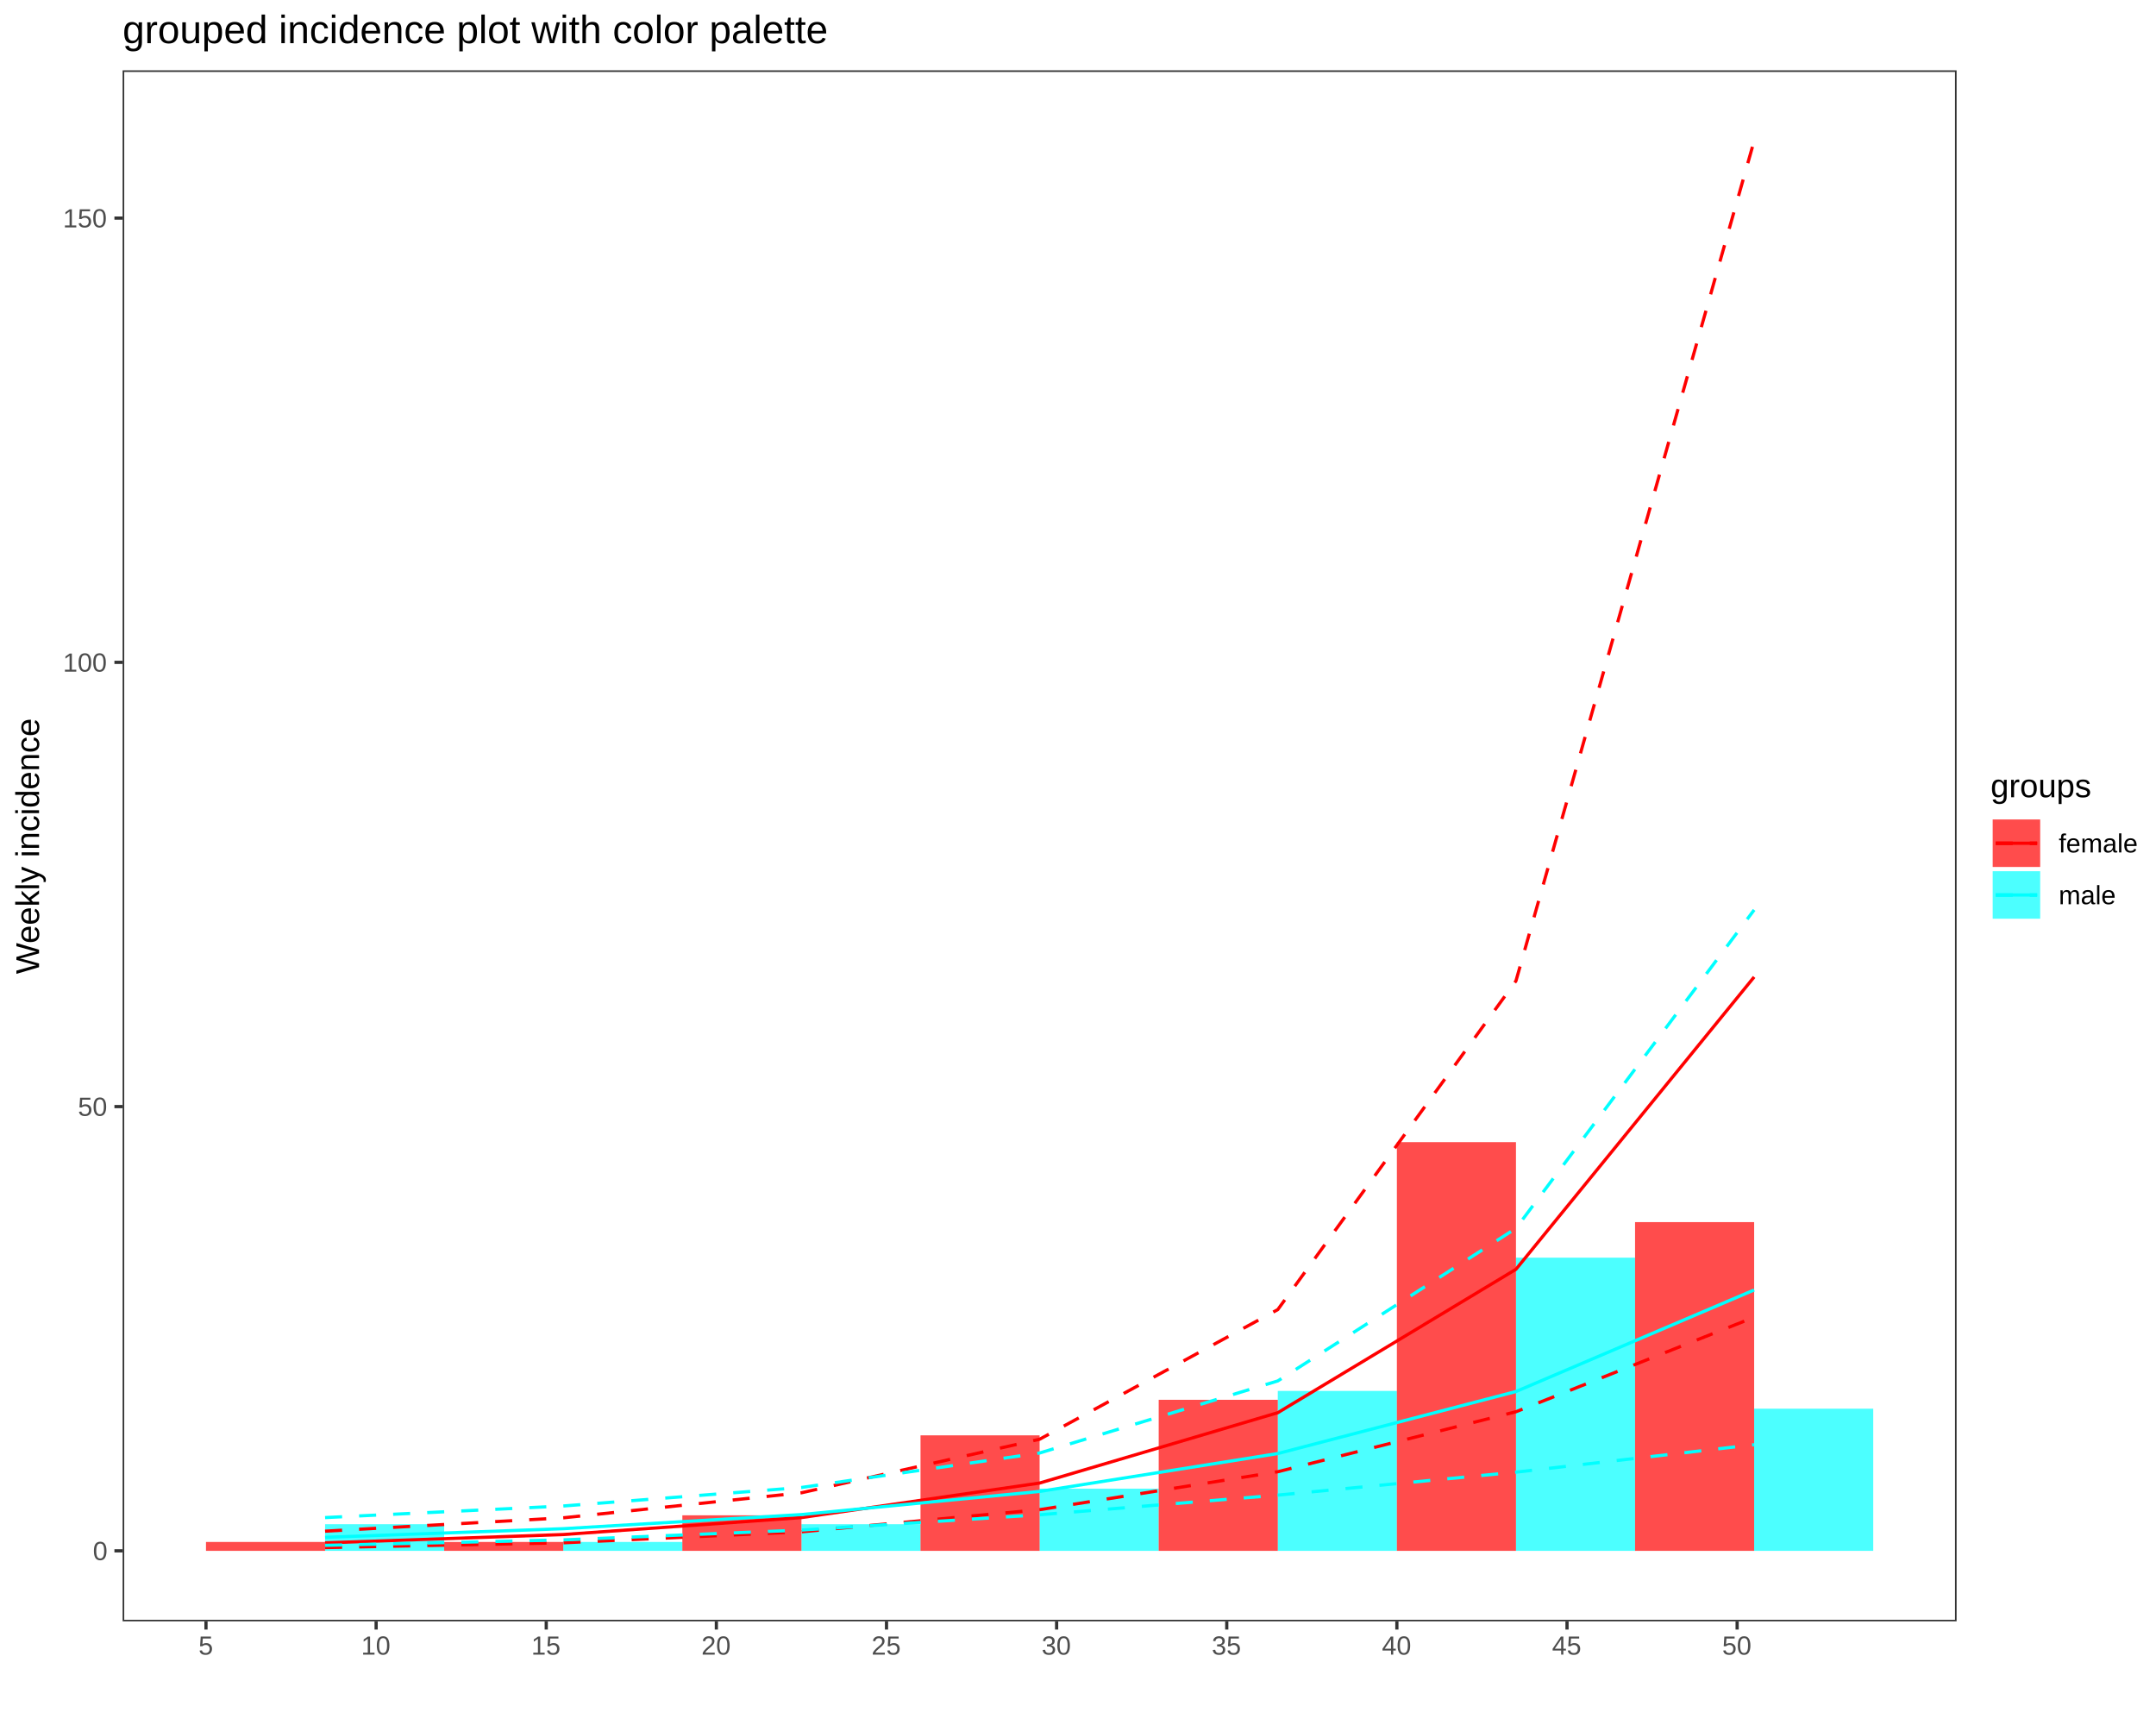
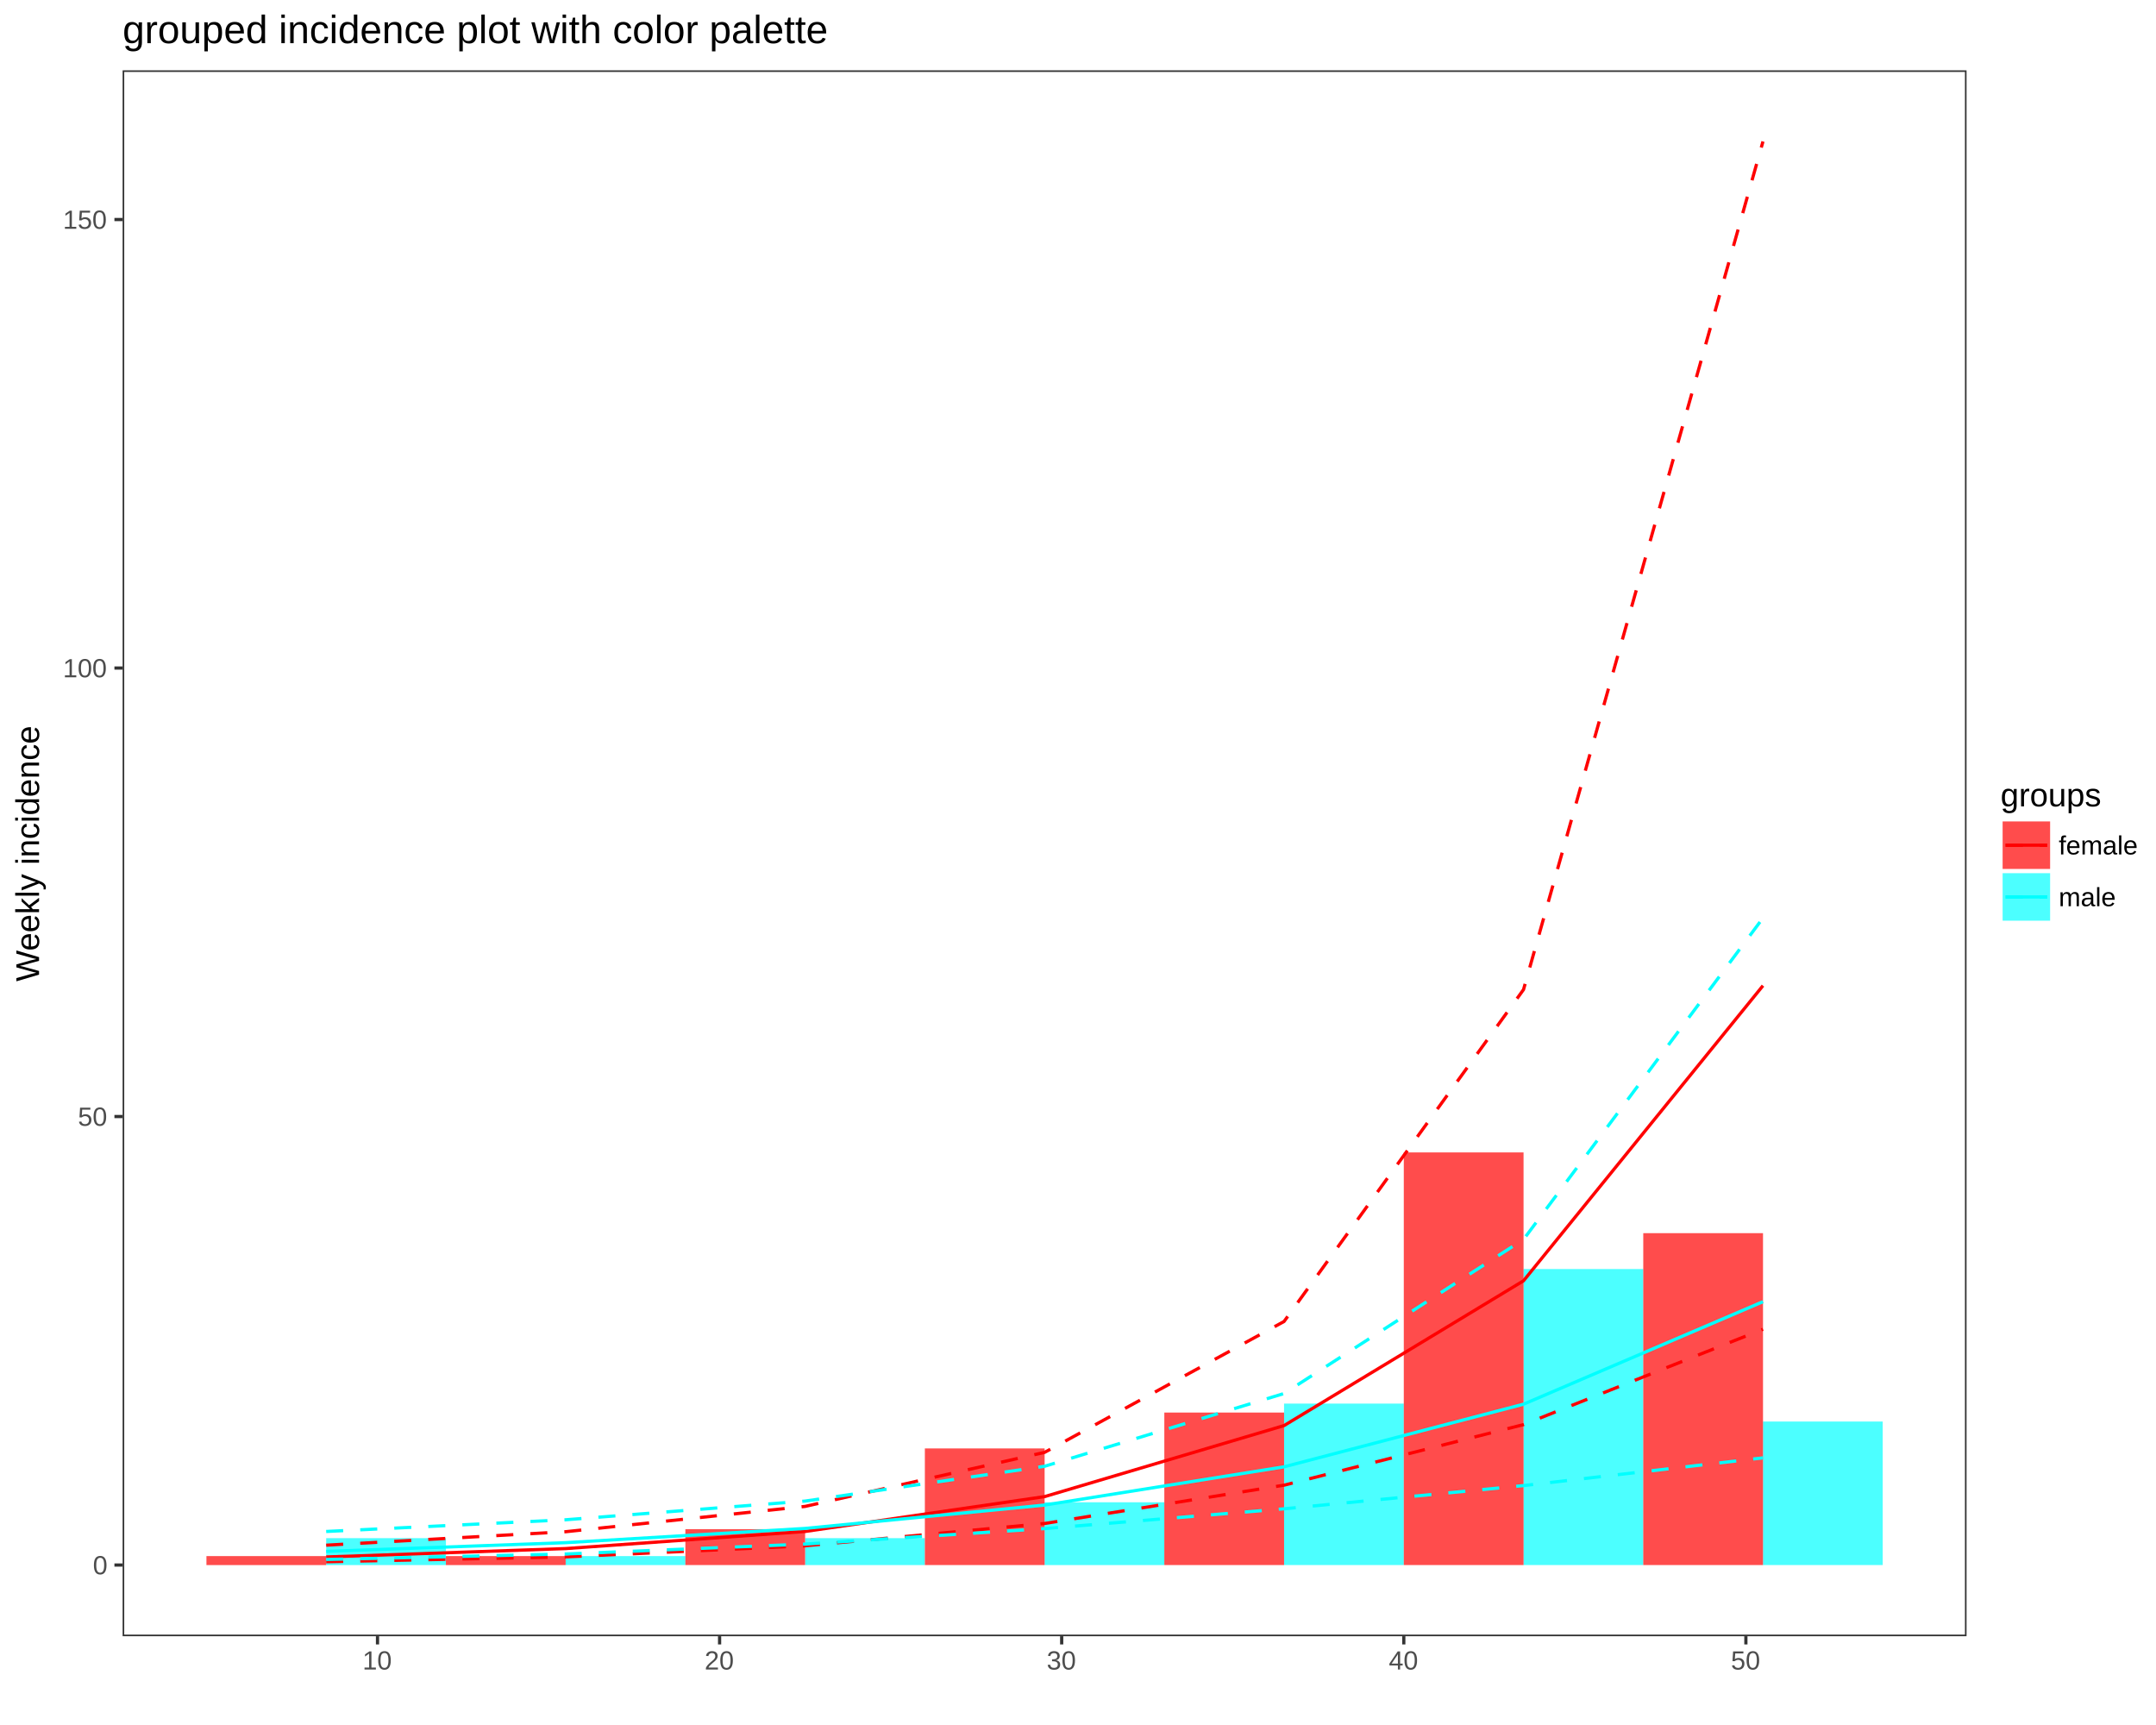
<svg xmlns="http://www.w3.org/2000/svg" viewBox="0 0 720.00 576.00">
  <defs>
    <style type="text/css">
    line, polyline, path, rect, circle {
      fill: none;
      stroke: #000000;
      stroke-linecap: round;
      stroke-linejoin: round;
      stroke-miterlimit: 10.00;
    }
  </style>
  </defs>
  <rect width="100%" height="100%" style="stroke: none; fill: #FFFFFF;" />
  <rect x="0.00" y="0.00" width="720.00" height="576.00" style="stroke-width: 1.07; stroke: #FFFFFF; fill: #FFFFFF;" />
  <defs>
-     <clipPath id="cpNDAuOTUzNHw2NTMuNDA5fDU0MS4zOTF8MjMuNDc2Nw==">
-       <rect x="40.95" y="23.48" width="612.46" height="517.91" />
+     <clipPath id="cpNDAuOTUzNHw2NTYuNzI5fDU0Ni4zNnwyMy40NzY3">
+       <rect x="40.95" y="23.48" width="615.78" height="522.88" />
    </clipPath>
  </defs>
-   <rect x="40.95" y="23.48" width="612.46" height="517.91" style="stroke-width: 1.07; stroke: none; fill: #FFFFFF;" clip-path="url(#cpNDAuOTUzNHw2NTMuNDA5fDU0MS4zOTF8MjMuNDc2Nw==)" />
-   <rect x="108.56" y="508.95" width="39.77" height="8.90" style="stroke-width: 1.07; stroke: none; stroke-linecap: butt; fill: #00FFFF; fill-opacity: 0.70;" clip-path="url(#cpNDAuOTUzNHw2NTMuNDA5fDU0MS4zOTF8MjMuNDc2Nw==)" />
-   <rect x="68.79" y="514.88" width="39.77" height="2.97" style="stroke-width: 1.07; stroke: none; stroke-linecap: butt; fill: #FF0000; fill-opacity: 0.70;" clip-path="url(#cpNDAuOTUzNHw2NTMuNDA5fDU0MS4zOTF8MjMuNDc2Nw==)" />
-   <rect x="188.10" y="514.88" width="39.77" height="2.97" style="stroke-width: 1.07; stroke: none; stroke-linecap: butt; fill: #00FFFF; fill-opacity: 0.70;" clip-path="url(#cpNDAuOTUzNHw2NTMuNDA5fDU0MS4zOTF8MjMuNDc2Nw==)" />
-   <rect x="148.33" y="514.88" width="39.77" height="2.97" style="stroke-width: 1.07; stroke: none; stroke-linecap: butt; fill: #FF0000; fill-opacity: 0.70;" clip-path="url(#cpNDAuOTUzNHw2NTMuNDA5fDU0MS4zOTF8MjMuNDc2Nw==)" />
-   <rect x="267.64" y="508.95" width="39.77" height="8.90" style="stroke-width: 1.07; stroke: none; stroke-linecap: butt; fill: #00FFFF; fill-opacity: 0.70;" clip-path="url(#cpNDAuOTUzNHw2NTMuNDA5fDU0MS4zOTF8MjMuNDc2Nw==)" />
-   <rect x="227.87" y="505.98" width="39.77" height="11.87" style="stroke-width: 1.07; stroke: none; stroke-linecap: butt; fill: #FF0000; fill-opacity: 0.70;" clip-path="url(#cpNDAuOTUzNHw2NTMuNDA5fDU0MS4zOTF8MjMuNDc2Nw==)" />
-   <rect x="347.18" y="497.08" width="39.77" height="20.77" style="stroke-width: 1.07; stroke: none; stroke-linecap: butt; fill: #00FFFF; fill-opacity: 0.70;" clip-path="url(#cpNDAuOTUzNHw2NTMuNDA5fDU0MS4zOTF8MjMuNDc2Nw==)" />
-   <rect x="307.41" y="479.28" width="39.77" height="38.57" style="stroke-width: 1.07; stroke: none; stroke-linecap: butt; fill: #FF0000; fill-opacity: 0.70;" clip-path="url(#cpNDAuOTUzNHw2NTMuNDA5fDU0MS4zOTF8MjMuNDc2Nw==)" />
-   <rect x="426.72" y="464.45" width="39.77" height="53.40" style="stroke-width: 1.07; stroke: none; stroke-linecap: butt; fill: #00FFFF; fill-opacity: 0.70;" clip-path="url(#cpNDAuOTUzNHw2NTMuNDA5fDU0MS4zOTF8MjMuNDc2Nw==)" />
-   <rect x="386.95" y="467.41" width="39.77" height="50.44" style="stroke-width: 1.07; stroke: none; stroke-linecap: butt; fill: #FF0000; fill-opacity: 0.70;" clip-path="url(#cpNDAuOTUzNHw2NTMuNDA5fDU0MS4zOTF8MjMuNDc2Nw==)" />
-   <rect x="506.26" y="419.95" width="39.77" height="97.90" style="stroke-width: 1.07; stroke: none; stroke-linecap: butt; fill: #00FFFF; fill-opacity: 0.70;" clip-path="url(#cpNDAuOTUzNHw2NTMuNDA5fDU0MS4zOTF8MjMuNDc2Nw==)" />
-   <rect x="466.49" y="381.38" width="39.77" height="136.47" style="stroke-width: 1.07; stroke: none; stroke-linecap: butt; fill: #FF0000; fill-opacity: 0.70;" clip-path="url(#cpNDAuOTUzNHw2NTMuNDA5fDU0MS4zOTF8MjMuNDc2Nw==)" />
-   <rect x="585.80" y="470.38" width="39.77" height="47.47" style="stroke-width: 1.07; stroke: none; stroke-linecap: butt; fill: #00FFFF; fill-opacity: 0.70;" clip-path="url(#cpNDAuOTUzNHw2NTMuNDA5fDU0MS4zOTF8MjMuNDc2Nw==)" />
-   <rect x="546.03" y="408.08" width="39.77" height="109.77" style="stroke-width: 1.07; stroke: none; stroke-linecap: butt; fill: #FF0000; fill-opacity: 0.70;" clip-path="url(#cpNDAuOTUzNHw2NTMuNDA5fDU0MS4zOTF8MjMuNDc2Nw==)" />
-   <polyline points="108.56,515.18 188.10,512.40 267.64,506.74 347.18,495.21 426.72,471.72 506.26,423.83 585.80,326.22 " style="stroke-width: 1.07; stroke: #FF0000; stroke-linecap: butt;" clip-path="url(#cpNDAuOTUzNHw2NTMuNDA5fDU0MS4zOTF8MjMuNDc2Nw==)" />
-   <polyline points="108.56,513.33 188.10,510.45 267.64,505.73 347.18,498.01 426.72,485.36 506.26,464.65 585.80,430.74 " style="stroke-width: 1.07; stroke: #00FFFF; stroke-linecap: butt;" clip-path="url(#cpNDAuOTUzNHw2NTMuNDA5fDU0MS4zOTF8MjMuNDc2Nw==)" />
-   <polyline points="108.56,516.76 188.10,515.16 267.64,511.49 347.18,504.10 426.72,491.43 506.26,471.40 585.80,439.85 " style="stroke-width: 1.07; stroke: #FF0000; stroke-dasharray: 5.69,5.69; stroke-linecap: butt;" clip-path="url(#cpNDAuOTUzNHw2NTMuNDA5fDU0MS4zOTF8MjMuNDc2Nw==)" />
-   <polyline points="108.56,516.01 188.10,514.19 267.64,510.91 347.18,505.80 426.72,499.24 506.26,491.57 585.80,482.40 " style="stroke-width: 1.07; stroke: #00FFFF; stroke-dasharray: 5.69,5.69; stroke-linecap: butt;" clip-path="url(#cpNDAuOTUzNHw2NTMuNDA5fDU0MS4zOTF8MjMuNDc2Nw==)" />
-   <polyline points="108.56,511.28 188.10,506.82 267.64,498.46 347.18,480.58 426.72,437.29 506.26,327.53 585.80,47.02 " style="stroke-width: 1.07; stroke: #FF0000; stroke-dasharray: 5.69,5.69; stroke-linecap: butt;" clip-path="url(#cpNDAuOTUzNHw2NTMuNDA5fDU0MS4zOTF8MjMuNDc2Nw==)" />
-   <polyline points="108.56,506.74 188.10,502.87 267.64,496.69 347.18,485.18 426.72,461.11 506.26,410.16 585.80,303.83 " style="stroke-width: 1.07; stroke: #00FFFF; stroke-dasharray: 5.69,5.69; stroke-linecap: butt;" clip-path="url(#cpNDAuOTUzNHw2NTMuNDA5fDU0MS4zOTF8MjMuNDc2Nw==)" />
-   <rect x="40.95" y="23.48" width="612.46" height="517.91" style="stroke-width: 1.07; stroke: #333333;" clip-path="url(#cpNDAuOTUzNHw2NTMuNDA5fDU0MS4zOTF8MjMuNDc2Nw==)" />
+   <rect x="40.95" y="23.48" width="615.78" height="522.88" style="stroke-width: 1.07; stroke: none; fill: #FFFFFF;" clip-path="url(#cpNDAuOTUzNHw2NTYuNzI5fDU0Ni4zNnwyMy40NzY3)" />
+   <rect x="108.93" y="513.61" width="39.99" height="8.99" style="stroke-width: 1.07; stroke: none; stroke-linecap: butt; fill: #00FFFF; fill-opacity: 0.70;" clip-path="url(#cpNDAuOTUzNHw2NTYuNzI5fDU0Ni4zNnwyMy40NzY3)" />
+   <rect x="68.94" y="519.60" width="39.99" height="3.00" style="stroke-width: 1.07; stroke: none; stroke-linecap: butt; fill: #FF0000; fill-opacity: 0.70;" clip-path="url(#cpNDAuOTUzNHw2NTYuNzI5fDU0Ni4zNnwyMy40NzY3)" />
+   <rect x="188.90" y="519.60" width="39.99" height="3.00" style="stroke-width: 1.07; stroke: none; stroke-linecap: butt; fill: #00FFFF; fill-opacity: 0.70;" clip-path="url(#cpNDAuOTUzNHw2NTYuNzI5fDU0Ni4zNnwyMy40NzY3)" />
+   <rect x="148.91" y="519.60" width="39.99" height="3.00" style="stroke-width: 1.07; stroke: none; stroke-linecap: butt; fill: #FF0000; fill-opacity: 0.70;" clip-path="url(#cpNDAuOTUzNHw2NTYuNzI5fDU0Ni4zNnwyMy40NzY3)" />
+   <rect x="268.87" y="513.61" width="39.99" height="8.99" style="stroke-width: 1.07; stroke: none; stroke-linecap: butt; fill: #00FFFF; fill-opacity: 0.70;" clip-path="url(#cpNDAuOTUzNHw2NTYuNzI5fDU0Ni4zNnwyMy40NzY3)" />
+   <rect x="228.88" y="510.61" width="39.99" height="11.98" style="stroke-width: 1.07; stroke: none; stroke-linecap: butt; fill: #FF0000; fill-opacity: 0.70;" clip-path="url(#cpNDAuOTUzNHw2NTYuNzI5fDU0Ni4zNnwyMy40NzY3)" />
+   <rect x="348.84" y="501.63" width="39.99" height="20.97" style="stroke-width: 1.07; stroke: none; stroke-linecap: butt; fill: #00FFFF; fill-opacity: 0.70;" clip-path="url(#cpNDAuOTUzNHw2NTYuNzI5fDU0Ni4zNnwyMy40NzY3)" />
+   <rect x="308.86" y="483.65" width="39.99" height="38.94" style="stroke-width: 1.07; stroke: none; stroke-linecap: butt; fill: #FF0000; fill-opacity: 0.70;" clip-path="url(#cpNDAuOTUzNHw2NTYuNzI5fDU0Ni4zNnwyMy40NzY3)" />
+   <rect x="428.81" y="468.68" width="39.99" height="53.91" style="stroke-width: 1.07; stroke: none; stroke-linecap: butt; fill: #00FFFF; fill-opacity: 0.70;" clip-path="url(#cpNDAuOTUzNHw2NTYuNzI5fDU0Ni4zNnwyMy40NzY3)" />
+   <rect x="388.83" y="471.67" width="39.99" height="50.92" style="stroke-width: 1.07; stroke: none; stroke-linecap: butt; fill: #FF0000; fill-opacity: 0.70;" clip-path="url(#cpNDAuOTUzNHw2NTYuNzI5fDU0Ni4zNnwyMy40NzY3)" />
+   <rect x="508.78" y="423.75" width="39.99" height="98.84" style="stroke-width: 1.07; stroke: none; stroke-linecap: butt; fill: #00FFFF; fill-opacity: 0.70;" clip-path="url(#cpNDAuOTUzNHw2NTYuNzI5fDU0Ni4zNnwyMy40NzY3)" />
+   <rect x="468.80" y="384.81" width="39.99" height="137.78" style="stroke-width: 1.07; stroke: none; stroke-linecap: butt; fill: #FF0000; fill-opacity: 0.70;" clip-path="url(#cpNDAuOTUzNHw2NTYuNzI5fDU0Ni4zNnwyMy40NzY3)" />
+   <rect x="588.75" y="474.67" width="39.99" height="47.92" style="stroke-width: 1.07; stroke: none; stroke-linecap: butt; fill: #00FFFF; fill-opacity: 0.70;" clip-path="url(#cpNDAuOTUzNHw2NTYuNzI5fDU0Ni4zNnwyMy40NzY3)" />
+   <rect x="548.77" y="411.77" width="39.99" height="110.82" style="stroke-width: 1.07; stroke: none; stroke-linecap: butt; fill: #FF0000; fill-opacity: 0.70;" clip-path="url(#cpNDAuOTUzNHw2NTYuNzI5fDU0Ni4zNnwyMy40NzY3)" />
+   <polyline points="108.93,519.89 188.90,517.09 268.87,511.38 348.84,499.74 428.81,476.02 508.78,427.67 588.75,329.12 " style="stroke-width: 1.07; stroke: #FF0000; stroke-linecap: butt;" clip-path="url(#cpNDAuOTUzNHw2NTYuNzI5fDU0Ni4zNnwyMy40NzY3)" />
+   <polyline points="108.93,518.03 188.90,515.12 268.87,510.36 348.84,502.56 428.81,489.79 508.78,468.88 588.75,434.65 " style="stroke-width: 1.07; stroke: #00FFFF; stroke-linecap: butt;" clip-path="url(#cpNDAuOTUzNHw2NTYuNzI5fDU0Ni4zNnwyMy40NzY3)" />
+   <polyline points="108.93,521.49 188.90,519.87 268.87,516.17 348.84,508.71 428.81,495.92 508.78,475.70 588.75,443.85 " style="stroke-width: 1.07; stroke: #FF0000; stroke-dasharray: 5.69,5.69; stroke-linecap: butt;" clip-path="url(#cpNDAuOTUzNHw2NTYuNzI5fDU0Ni4zNnwyMy40NzY3)" />
+   <polyline points="108.93,520.73 188.90,518.90 268.87,515.59 348.84,510.42 428.81,503.81 508.78,496.06 588.75,486.80 " style="stroke-width: 1.07; stroke: #00FFFF; stroke-dasharray: 5.69,5.69; stroke-linecap: butt;" clip-path="url(#cpNDAuOTUzNHw2NTYuNzI5fDU0Ni4zNnwyMy40NzY3)" />
+   <polyline points="108.93,515.96 188.90,511.46 268.87,503.01 348.84,484.97 428.81,441.26 508.78,330.44 588.75,47.24 " style="stroke-width: 1.07; stroke: #FF0000; stroke-dasharray: 5.69,5.69; stroke-linecap: butt;" clip-path="url(#cpNDAuOTUzNHw2NTYuNzI5fDU0Ni4zNnwyMy40NzY3)" />
+   <polyline points="108.93,511.38 188.90,507.47 268.87,501.23 348.84,489.61 428.81,465.31 508.78,413.87 588.75,306.52 " style="stroke-width: 1.07; stroke: #00FFFF; stroke-dasharray: 5.69,5.69; stroke-linecap: butt;" clip-path="url(#cpNDAuOTUzNHw2NTYuNzI5fDU0Ni4zNnwyMy40NzY3)" />
+   <rect x="40.95" y="23.48" width="615.78" height="522.88" style="stroke-width: 1.07; stroke: #333333;" clip-path="url(#cpNDAuOTUzNHw2NTYuNzI5fDU0Ni4zNnwyMy40NzY3)" />
  <defs>
    <clipPath id="cpMHw3MjB8NTc2fDA=">
      <rect x="0.00" y="0.00" width="720.00" height="576.00" />
    </clipPath>
  </defs>
  <g clip-path="url(#cpMHw3MjB8NTc2fDA=)">
-     <text x="31.02" y="520.94" style="font-size: 8.80px; fill: #4D4D4D; font-family: Liberation Sans;" textLength="5.01px" lengthAdjust="spacingAndGlyphs">0</text>
+     <text x="31.02" y="525.69" style="font-size: 8.80px; fill: #4D4D4D; font-family: Liberation Sans;" textLength="5.01px" lengthAdjust="spacingAndGlyphs">0</text>
  </g>
  <g clip-path="url(#cpMHw3MjB8NTc2fDA=)">
-     <text x="26.01" y="372.60" style="font-size: 8.80px; fill: #4D4D4D; font-family: Liberation Sans;" textLength="10.01px" lengthAdjust="spacingAndGlyphs">50</text>
+     <text x="26.01" y="375.92" style="font-size: 8.80px; fill: #4D4D4D; font-family: Liberation Sans;" textLength="10.01px" lengthAdjust="spacingAndGlyphs">50</text>
  </g>
  <g clip-path="url(#cpMHw3MjB8NTc2fDA=)">
-     <text x="21.01" y="224.27" style="font-size: 8.80px; fill: #4D4D4D; font-family: Liberation Sans;" textLength="15.02px" lengthAdjust="spacingAndGlyphs">100</text>
+     <text x="21.01" y="226.16" style="font-size: 8.80px; fill: #4D4D4D; font-family: Liberation Sans;" textLength="15.02px" lengthAdjust="spacingAndGlyphs">100</text>
  </g>
  <g clip-path="url(#cpMHw3MjB8NTc2fDA=)">
-     <text x="21.01" y="75.93" style="font-size: 8.80px; fill: #4D4D4D; font-family: Liberation Sans;" textLength="15.02px" lengthAdjust="spacingAndGlyphs">150</text>
+     <text x="21.01" y="76.40" style="font-size: 8.80px; fill: #4D4D4D; font-family: Liberation Sans;" textLength="15.02px" lengthAdjust="spacingAndGlyphs">150</text>
  </g>
-   <polyline points="38.21,517.85 40.95,517.85 " style="stroke-width: 1.07; stroke: #333333; stroke-linecap: butt;" clip-path="url(#cpMHw3MjB8NTc2fDA=)" />
-   <polyline points="38.21,369.51 40.95,369.51 " style="stroke-width: 1.07; stroke: #333333; stroke-linecap: butt;" clip-path="url(#cpMHw3MjB8NTc2fDA=)" />
-   <polyline points="38.21,221.17 40.95,221.17 " style="stroke-width: 1.07; stroke: #333333; stroke-linecap: butt;" clip-path="url(#cpMHw3MjB8NTc2fDA=)" />
-   <polyline points="38.21,72.83 40.95,72.83 " style="stroke-width: 1.07; stroke: #333333; stroke-linecap: butt;" clip-path="url(#cpMHw3MjB8NTc2fDA=)" />
-   <polyline points="68.79,544.13 68.79,541.39 " style="stroke-width: 1.07; stroke: #333333; stroke-linecap: butt;" clip-path="url(#cpMHw3MjB8NTc2fDA=)" />
-   <polyline points="125.61,544.13 125.61,541.39 " style="stroke-width: 1.07; stroke: #333333; stroke-linecap: butt;" clip-path="url(#cpMHw3MjB8NTc2fDA=)" />
-   <polyline points="182.42,544.13 182.42,541.39 " style="stroke-width: 1.07; stroke: #333333; stroke-linecap: butt;" clip-path="url(#cpMHw3MjB8NTc2fDA=)" />
-   <polyline points="239.23,544.13 239.23,541.39 " style="stroke-width: 1.07; stroke: #333333; stroke-linecap: butt;" clip-path="url(#cpMHw3MjB8NTc2fDA=)" />
-   <polyline points="296.05,544.13 296.05,541.39 " style="stroke-width: 1.07; stroke: #333333; stroke-linecap: butt;" clip-path="url(#cpMHw3MjB8NTc2fDA=)" />
-   <polyline points="352.86,544.13 352.86,541.39 " style="stroke-width: 1.07; stroke: #333333; stroke-linecap: butt;" clip-path="url(#cpMHw3MjB8NTc2fDA=)" />
-   <polyline points="409.68,544.13 409.68,541.39 " style="stroke-width: 1.07; stroke: #333333; stroke-linecap: butt;" clip-path="url(#cpMHw3MjB8NTc2fDA=)" />
-   <polyline points="466.49,544.13 466.49,541.39 " style="stroke-width: 1.07; stroke: #333333; stroke-linecap: butt;" clip-path="url(#cpMHw3MjB8NTc2fDA=)" />
-   <polyline points="523.31,544.13 523.31,541.39 " style="stroke-width: 1.07; stroke: #333333; stroke-linecap: butt;" clip-path="url(#cpMHw3MjB8NTc2fDA=)" />
-   <polyline points="580.12,544.13 580.12,541.39 " style="stroke-width: 1.07; stroke: #333333; stroke-linecap: butt;" clip-path="url(#cpMHw3MjB8NTc2fDA=)" />
+   <polyline points="38.21,522.59 40.95,522.59 " style="stroke-width: 1.07; stroke: #333333; stroke-linecap: butt;" clip-path="url(#cpMHw3MjB8NTc2fDA=)" />
+   <polyline points="38.21,372.83 40.95,372.83 " style="stroke-width: 1.07; stroke: #333333; stroke-linecap: butt;" clip-path="url(#cpMHw3MjB8NTc2fDA=)" />
+   <polyline points="38.21,223.07 40.95,223.07 " style="stroke-width: 1.07; stroke: #333333; stroke-linecap: butt;" clip-path="url(#cpMHw3MjB8NTc2fDA=)" />
+   <polyline points="38.21,73.31 40.95,73.31 " style="stroke-width: 1.07; stroke: #333333; stroke-linecap: butt;" clip-path="url(#cpMHw3MjB8NTc2fDA=)" />
+   <polyline points="126.07,549.10 126.07,546.36 " style="stroke-width: 1.07; stroke: #333333; stroke-linecap: butt;" clip-path="url(#cpMHw3MjB8NTc2fDA=)" />
+   <polyline points="240.31,549.10 240.31,546.36 " style="stroke-width: 1.07; stroke: #333333; stroke-linecap: butt;" clip-path="url(#cpMHw3MjB8NTc2fDA=)" />
+   <polyline points="354.55,549.10 354.55,546.36 " style="stroke-width: 1.07; stroke: #333333; stroke-linecap: butt;" clip-path="url(#cpMHw3MjB8NTc2fDA=)" />
+   <polyline points="468.80,549.10 468.80,546.36 " style="stroke-width: 1.07; stroke: #333333; stroke-linecap: butt;" clip-path="url(#cpMHw3MjB8NTc2fDA=)" />
+   <polyline points="583.04,549.10 583.04,546.36 " style="stroke-width: 1.07; stroke: #333333; stroke-linecap: butt;" clip-path="url(#cpMHw3MjB8NTc2fDA=)" />
  <g clip-path="url(#cpMHw3MjB8NTc2fDA=)">
-     <text x="66.29" y="552.51" style="font-size: 8.80px; fill: #4D4D4D; font-family: Liberation Sans;" textLength="5.01px" lengthAdjust="spacingAndGlyphs">5</text>
+     <text x="121.06" y="557.48" style="font-size: 8.80px; fill: #4D4D4D; font-family: Liberation Sans;" textLength="10.01px" lengthAdjust="spacingAndGlyphs">10</text>
  </g>
  <g clip-path="url(#cpMHw3MjB8NTc2fDA=)">
-     <text x="120.60" y="552.51" style="font-size: 8.80px; fill: #4D4D4D; font-family: Liberation Sans;" textLength="10.01px" lengthAdjust="spacingAndGlyphs">10</text>
+     <text x="235.30" y="557.48" style="font-size: 8.80px; fill: #4D4D4D; font-family: Liberation Sans;" textLength="10.01px" lengthAdjust="spacingAndGlyphs">20</text>
  </g>
  <g clip-path="url(#cpMHw3MjB8NTc2fDA=)">
-     <text x="177.42" y="552.51" style="font-size: 8.80px; fill: #4D4D4D; font-family: Liberation Sans;" textLength="10.01px" lengthAdjust="spacingAndGlyphs">15</text>
+     <text x="349.55" y="557.48" style="font-size: 8.80px; fill: #4D4D4D; font-family: Liberation Sans;" textLength="10.01px" lengthAdjust="spacingAndGlyphs">30</text>
  </g>
  <g clip-path="url(#cpMHw3MjB8NTc2fDA=)">
-     <text x="234.23" y="552.51" style="font-size: 8.80px; fill: #4D4D4D; font-family: Liberation Sans;" textLength="10.01px" lengthAdjust="spacingAndGlyphs">20</text>
+     <text x="463.79" y="557.48" style="font-size: 8.80px; fill: #4D4D4D; font-family: Liberation Sans;" textLength="10.01px" lengthAdjust="spacingAndGlyphs">40</text>
  </g>
  <g clip-path="url(#cpMHw3MjB8NTc2fDA=)">
-     <text x="291.04" y="552.51" style="font-size: 8.80px; fill: #4D4D4D; font-family: Liberation Sans;" textLength="10.01px" lengthAdjust="spacingAndGlyphs">25</text>
+     <text x="578.04" y="557.48" style="font-size: 8.80px; fill: #4D4D4D; font-family: Liberation Sans;" textLength="10.01px" lengthAdjust="spacingAndGlyphs">50</text>
  </g>
  <g clip-path="url(#cpMHw3MjB8NTc2fDA=)">
-     <text x="347.86" y="552.51" style="font-size: 8.80px; fill: #4D4D4D; font-family: Liberation Sans;" textLength="10.01px" lengthAdjust="spacingAndGlyphs">30</text>
+     <text transform="translate(13.04,327.72) rotate(-90)" style="font-size: 11.00px; font-family: Liberation Sans;" textLength="85.59px" lengthAdjust="spacingAndGlyphs">Weekly incidence</text>
+   </g>
+   <rect x="668.07" y="261.70" width="46.45" height="46.44" style="stroke-width: 1.07; stroke: none; fill: #FFFFFF;" clip-path="url(#cpMHw3MjB8NTc2fDA=)" />
+   <g clip-path="url(#cpMHw3MjB8NTc2fDA=)">
+     <text x="668.07" y="269.26" style="font-size: 11.00px; font-family: Liberation Sans;" textLength="33.63px" lengthAdjust="spacingAndGlyphs">groups</text>
+   </g>
+   <rect x="668.07" y="273.58" width="17.28" height="17.28" style="stroke-width: 1.07; stroke: none; fill: #FFFFFF;" clip-path="url(#cpMHw3MjB8NTc2fDA=)" />
+   <rect x="668.78" y="274.29" width="15.86" height="15.86" style="stroke-width: 1.07; stroke: none; stroke-linejoin: miter; fill: #FF0000; fill-opacity: 0.70;" clip-path="url(#cpMHw3MjB8NTc2fDA=)" />
+   <line x1="669.80" y1="282.22" x2="683.62" y2="282.22" style="stroke-width: 1.07; stroke: #FF0000; stroke-linecap: butt;" clip-path="url(#cpMHw3MjB8NTc2fDA=)" />
+   <line x1="669.80" y1="282.22" x2="683.62" y2="282.22" style="stroke-width: 1.07; stroke: #FF0000; stroke-dasharray: 5.69,5.69; stroke-linecap: butt;" clip-path="url(#cpMHw3MjB8NTc2fDA=)" />
+   <line x1="669.80" y1="282.22" x2="683.62" y2="282.22" style="stroke-width: 1.07; stroke: #FF0000; stroke-dasharray: 5.69,5.69; stroke-linecap: butt;" clip-path="url(#cpMHw3MjB8NTc2fDA=)" />
+   <rect x="668.07" y="290.86" width="17.28" height="17.28" style="stroke-width: 1.07; stroke: none; fill: #FFFFFF;" clip-path="url(#cpMHw3MjB8NTc2fDA=)" />
+   <rect x="668.78" y="291.57" width="15.86" height="15.86" style="stroke-width: 1.07; stroke: none; stroke-linejoin: miter; fill: #00FFFF; fill-opacity: 0.70;" clip-path="url(#cpMHw3MjB8NTc2fDA=)" />
+   <line x1="669.80" y1="299.50" x2="683.62" y2="299.50" style="stroke-width: 1.07; stroke: #00FFFF; stroke-linecap: butt;" clip-path="url(#cpMHw3MjB8NTc2fDA=)" />
+   <line x1="669.80" y1="299.50" x2="683.62" y2="299.50" style="stroke-width: 1.07; stroke: #00FFFF; stroke-dasharray: 5.69,5.69; stroke-linecap: butt;" clip-path="url(#cpMHw3MjB8NTc2fDA=)" />
+   <line x1="669.80" y1="299.50" x2="683.62" y2="299.50" style="stroke-width: 1.07; stroke: #00FFFF; stroke-dasharray: 5.69,5.69; stroke-linecap: butt;" clip-path="url(#cpMHw3MjB8NTc2fDA=)" />
+   <g clip-path="url(#cpMHw3MjB8NTc2fDA=)">
+     <text x="687.51" y="285.31" style="font-size: 8.80px; font-family: Liberation Sans;" textLength="27.01px" lengthAdjust="spacingAndGlyphs">female</text>
  </g>
  <g clip-path="url(#cpMHw3MjB8NTc2fDA=)">
-     <text x="404.67" y="552.51" style="font-size: 8.80px; fill: #4D4D4D; font-family: Liberation Sans;" textLength="10.01px" lengthAdjust="spacingAndGlyphs">35</text>
-   </g>
-   <g clip-path="url(#cpMHw3MjB8NTc2fDA=)">
-     <text x="461.49" y="552.51" style="font-size: 8.80px; fill: #4D4D4D; font-family: Liberation Sans;" textLength="10.01px" lengthAdjust="spacingAndGlyphs">40</text>
-   </g>
-   <g clip-path="url(#cpMHw3MjB8NTc2fDA=)">
-     <text x="518.30" y="552.51" style="font-size: 8.80px; fill: #4D4D4D; font-family: Liberation Sans;" textLength="10.01px" lengthAdjust="spacingAndGlyphs">45</text>
-   </g>
-   <g clip-path="url(#cpMHw3MjB8NTc2fDA=)">
-     <text x="575.11" y="552.51" style="font-size: 8.80px; fill: #4D4D4D; font-family: Liberation Sans;" textLength="10.01px" lengthAdjust="spacingAndGlyphs">50</text>
-   </g>
-   <g clip-path="url(#cpMHw3MjB8NTc2fDA=)">
-     <text transform="translate(13.04,325.23) rotate(-90)" style="font-size: 11.00px; font-family: Liberation Sans;" textLength="85.59px" lengthAdjust="spacingAndGlyphs">Weekly incidence</text>
-   </g>
-   <rect x="664.75" y="257.39" width="49.77" height="50.09" style="stroke-width: 1.07; stroke: none; fill: #FFFFFF;" clip-path="url(#cpMHw3MjB8NTc2fDA=)" />
-   <g clip-path="url(#cpMHw3MjB8NTc2fDA=)">
-     <text x="664.75" y="266.20" style="font-size: 11.00px; font-family: Liberation Sans;" textLength="33.63px" lengthAdjust="spacingAndGlyphs">groups</text>
-   </g>
-   <rect x="664.75" y="272.92" width="17.28" height="17.28" style="stroke-width: 1.07; stroke: none; fill: #FFFFFF;" clip-path="url(#cpMHw3MjB8NTc2fDA=)" />
-   <rect x="665.46" y="273.63" width="15.86" height="15.86" style="stroke-width: 1.07; stroke: none; stroke-linejoin: miter; fill: #FF0000; fill-opacity: 0.70;" clip-path="url(#cpMHw3MjB8NTc2fDA=)" />
-   <line x1="666.48" y1="281.56" x2="680.30" y2="281.56" style="stroke-width: 1.07; stroke: #FF0000; stroke-linecap: butt;" clip-path="url(#cpMHw3MjB8NTc2fDA=)" />
-   <line x1="666.48" y1="281.56" x2="680.30" y2="281.56" style="stroke-width: 1.07; stroke: #FF0000; stroke-dasharray: 5.69,5.69; stroke-linecap: butt;" clip-path="url(#cpMHw3MjB8NTc2fDA=)" />
-   <line x1="666.48" y1="281.56" x2="680.30" y2="281.56" style="stroke-width: 1.07; stroke: #FF0000; stroke-dasharray: 5.69,5.69; stroke-linecap: butt;" clip-path="url(#cpMHw3MjB8NTc2fDA=)" />
-   <rect x="664.75" y="290.20" width="17.28" height="17.28" style="stroke-width: 1.07; stroke: none; fill: #FFFFFF;" clip-path="url(#cpMHw3MjB8NTc2fDA=)" />
-   <rect x="665.46" y="290.91" width="15.86" height="15.86" style="stroke-width: 1.07; stroke: none; stroke-linejoin: miter; fill: #00FFFF; fill-opacity: 0.70;" clip-path="url(#cpMHw3MjB8NTc2fDA=)" />
-   <line x1="666.48" y1="298.84" x2="680.30" y2="298.84" style="stroke-width: 1.07; stroke: #00FFFF; stroke-linecap: butt;" clip-path="url(#cpMHw3MjB8NTc2fDA=)" />
-   <line x1="666.48" y1="298.84" x2="680.30" y2="298.84" style="stroke-width: 1.07; stroke: #00FFFF; stroke-dasharray: 5.69,5.69; stroke-linecap: butt;" clip-path="url(#cpMHw3MjB8NTc2fDA=)" />
-   <line x1="666.48" y1="298.84" x2="680.30" y2="298.84" style="stroke-width: 1.07; stroke: #00FFFF; stroke-dasharray: 5.69,5.69; stroke-linecap: butt;" clip-path="url(#cpMHw3MjB8NTc2fDA=)" />
-   <g clip-path="url(#cpMHw3MjB8NTc2fDA=)">
-     <text x="687.51" y="284.65" style="font-size: 8.80px; font-family: Liberation Sans;" textLength="27.01px" lengthAdjust="spacingAndGlyphs">female</text>
-   </g>
-   <g clip-path="url(#cpMHw3MjB8NTc2fDA=)">
-     <text x="687.51" y="301.93" style="font-size: 8.80px; font-family: Liberation Sans;" textLength="19.51px" lengthAdjust="spacingAndGlyphs">male</text>
+     <text x="687.51" y="302.59" style="font-size: 8.80px; font-family: Liberation Sans;" textLength="19.51px" lengthAdjust="spacingAndGlyphs">male</text>
  </g>
  <g clip-path="url(#cpMHw3MjB8NTc2fDA=)">
    <text x="40.95" y="14.42" style="font-size: 13.20px; font-family: Liberation Sans;" textLength="231.98px" lengthAdjust="spacingAndGlyphs">grouped incidence plot with color palette</text>
  </g>
</svg>
